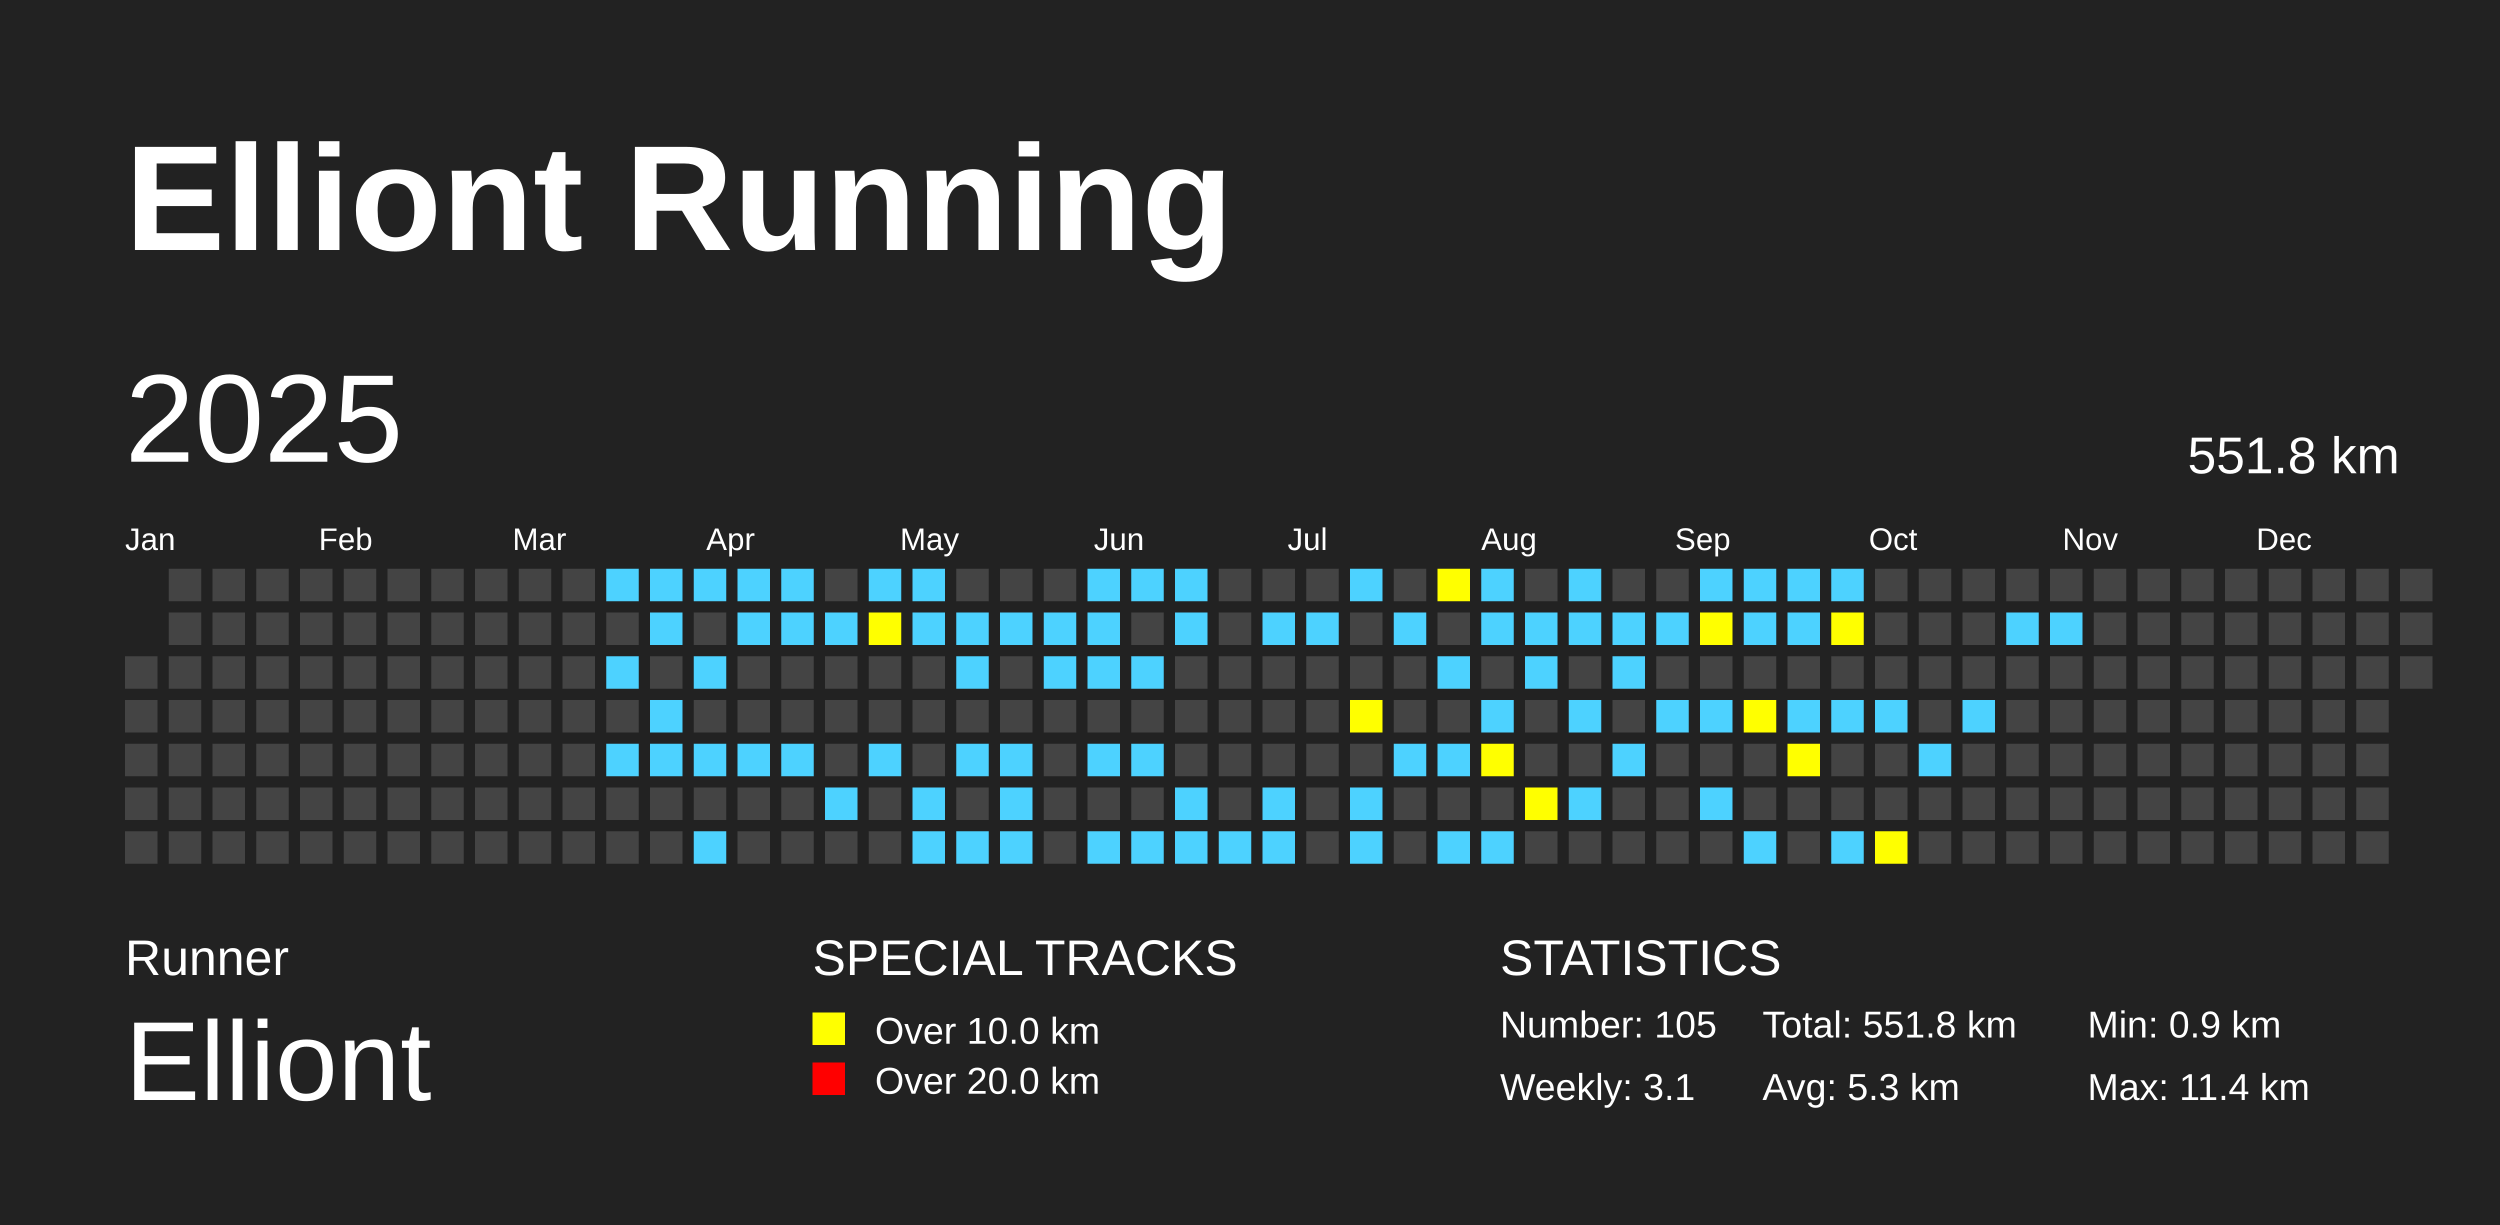
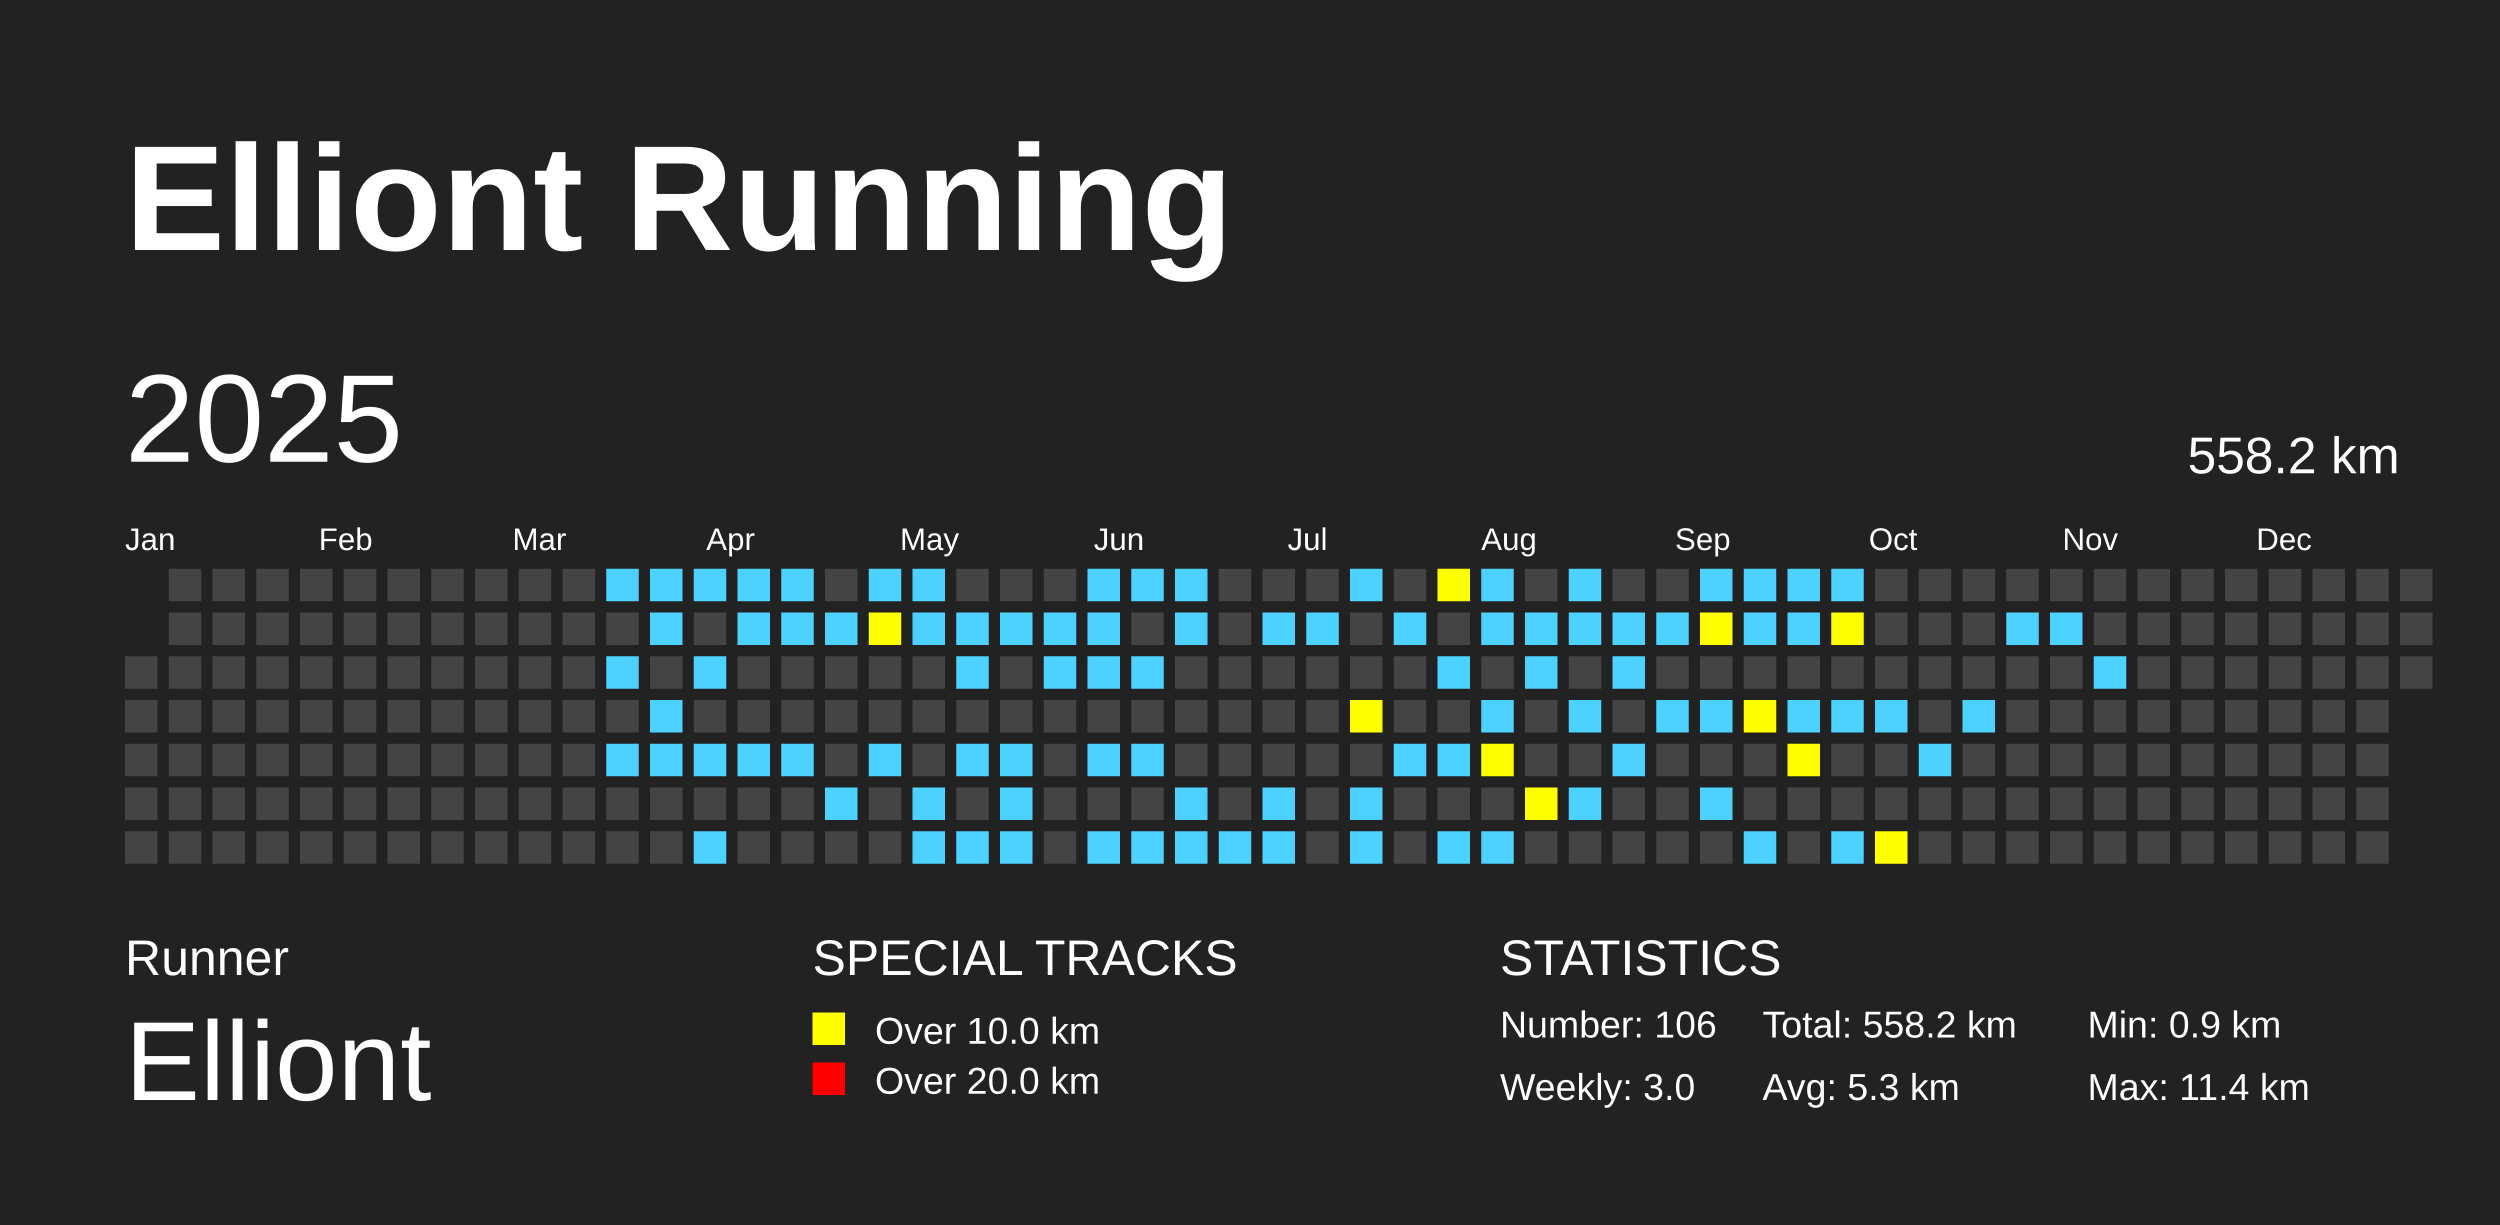
<svg xmlns="http://www.w3.org/2000/svg" baseProfile="full" height="98mm" version="1.1" viewBox="0,0,200,98" width="200mm">
  <defs />
  <rect fill="#222222" height="98" width="200" x="0" y="0" />
  <text fill="#FFFFFF" style="font-size:12px; font-family:Arial; font-weight:bold;" x="10" y="20">Elliont Running</text>
  <text fill="#FFFFFF" style="font-size:4px; font-family:Arial" x="10" y="78">Runner</text>
  <text fill="#FFFFFF" style="font-size:9px; font-family:Arial" x="10" y="88">Elliont</text>
  <text fill="#FFFFFF" style="font-size:4px; font-family:Arial" x="65" y="78">SPECIAL TRACKS</text>
  <rect fill="yellow" height="2.6" width="2.6" x="65" y="81" />
  <text fill="#FFFFFF" style="font-size:3px; font-family:Arial" x="70" y="83.5">Over 10.0 km</text>
  <rect fill="red" height="2.6" width="2.6" x="65" y="85" />
  <text fill="#FFFFFF" style="font-size:3px; font-family:Arial" x="70" y="87.5">Over 20.0 km</text>
  <text fill="#FFFFFF" style="font-size:4px; font-family:Arial" x="120" y="78">STATISTICS</text>
-   <text fill="#FFFFFF" style="font-size:3px; font-family:Arial" x="120" y="83">Number: 105</text>
-   <text fill="#FFFFFF" style="font-size:3px; font-family:Arial" x="120" y="88">Weekly: 3.1</text>
-   <text fill="#FFFFFF" style="font-size:3px; font-family:Arial" x="141" y="83">Total: 551.8 km</text>
+   <text fill="#FFFFFF" style="font-size:3px; font-family:Arial" x="120" y="83">Number: 106</text>
+   <text fill="#FFFFFF" style="font-size:3px; font-family:Arial" x="120" y="88">Weekly: 3.0</text>
+   <text fill="#FFFFFF" style="font-size:3px; font-family:Arial" x="141" y="83">Total: 558.2 km</text>
  <text fill="#FFFFFF" style="font-size:3px; font-family:Arial" x="141" y="88">Avg: 5.3 km</text>
  <text fill="#FFFFFF" style="font-size:3px; font-family:Arial" x="167" y="83">Min: 0.9 km</text>
  <text fill="#FFFFFF" style="font-size:3px; font-family:Arial" x="167" y="88">Max: 11.4 km</text>
  <text dominant-baseline="hanging" fill="#FFFFFF" style="font-size:10.0px; font-family:Arial;" x="10" y="30">2025</text>
-   <text dominant-baseline="hanging" fill="#FFFFFF" style="font-size:4.125px; font-family:Arial;" x="175" y="35">551.8 km</text>
+   <text dominant-baseline="hanging" fill="#FFFFFF" style="font-size:4.125px; font-family:Arial;" x="175" y="35">558.2 km</text>
  <text fill="#FFFFFF" style="font-size:2.5px; font-family:Arial" x="10.0" y="44">Jan</text>
  <text fill="#FFFFFF" style="font-size:2.5px; font-family:Arial" x="25.5" y="44">Feb</text>
  <text fill="#FFFFFF" style="font-size:2.5px; font-family:Arial" x="41.0" y="44">Mar</text>
  <text fill="#FFFFFF" style="font-size:2.5px; font-family:Arial" x="56.5" y="44">Apr</text>
  <text fill="#FFFFFF" style="font-size:2.5px; font-family:Arial" x="72.0" y="44">May</text>
  <text fill="#FFFFFF" style="font-size:2.5px; font-family:Arial" x="87.5" y="44">Jun</text>
  <text fill="#FFFFFF" style="font-size:2.5px; font-family:Arial" x="103.0" y="44">Jul</text>
  <text fill="#FFFFFF" style="font-size:2.5px; font-family:Arial" x="118.5" y="44">Aug</text>
  <text fill="#FFFFFF" style="font-size:2.5px; font-family:Arial" x="134.0" y="44">Sep</text>
  <text fill="#FFFFFF" style="font-size:2.5px; font-family:Arial" x="149.5" y="44">Oct</text>
  <text fill="#FFFFFF" style="font-size:2.5px; font-family:Arial" x="165.0" y="44">Nov</text>
  <text fill="#FFFFFF" style="font-size:2.5px; font-family:Arial" x="180.5" y="44">Dec</text>
  <rect fill="#444444" height="2.6" width="2.6" x="10.0" y="52.5" />
  <rect fill="#444444" height="2.6" width="2.6" x="10.0" y="56.0" />
  <rect fill="#444444" height="2.6" width="2.6" x="10.0" y="59.5" />
  <rect fill="#444444" height="2.6" width="2.6" x="10.0" y="63.0" />
  <rect fill="#444444" height="2.6" width="2.6" x="10.0" y="66.5" />
  <rect fill="#444444" height="2.6" width="2.6" x="13.5" y="45.5" />
  <rect fill="#444444" height="2.6" width="2.6" x="13.5" y="49.0" />
  <rect fill="#444444" height="2.6" width="2.6" x="13.5" y="52.5" />
  <rect fill="#444444" height="2.6" width="2.6" x="13.5" y="56.0" />
  <rect fill="#444444" height="2.6" width="2.6" x="13.5" y="59.5" />
  <rect fill="#444444" height="2.6" width="2.6" x="13.5" y="63.0" />
  <rect fill="#444444" height="2.6" width="2.6" x="13.5" y="66.5" />
  <rect fill="#444444" height="2.6" width="2.6" x="17.0" y="45.5" />
  <rect fill="#444444" height="2.6" width="2.6" x="17.0" y="49.0" />
  <rect fill="#444444" height="2.6" width="2.6" x="17.0" y="52.5" />
  <rect fill="#444444" height="2.6" width="2.6" x="17.0" y="56.0" />
  <rect fill="#444444" height="2.6" width="2.6" x="17.0" y="59.5" />
  <rect fill="#444444" height="2.6" width="2.6" x="17.0" y="63.0" />
  <rect fill="#444444" height="2.6" width="2.6" x="17.0" y="66.5" />
  <rect fill="#444444" height="2.6" width="2.6" x="20.5" y="45.5" />
  <rect fill="#444444" height="2.6" width="2.6" x="20.5" y="49.0" />
  <rect fill="#444444" height="2.6" width="2.6" x="20.5" y="52.5" />
  <rect fill="#444444" height="2.6" width="2.6" x="20.5" y="56.0" />
  <rect fill="#444444" height="2.6" width="2.6" x="20.5" y="59.5" />
  <rect fill="#444444" height="2.6" width="2.6" x="20.5" y="63.0" />
  <rect fill="#444444" height="2.6" width="2.6" x="20.5" y="66.5" />
  <rect fill="#444444" height="2.6" width="2.6" x="24.0" y="45.5" />
  <rect fill="#444444" height="2.6" width="2.6" x="24.0" y="49.0" />
  <rect fill="#444444" height="2.6" width="2.6" x="24.0" y="52.5" />
  <rect fill="#444444" height="2.6" width="2.6" x="24.0" y="56.0" />
  <rect fill="#444444" height="2.6" width="2.6" x="24.0" y="59.5" />
  <rect fill="#444444" height="2.6" width="2.6" x="24.0" y="63.0" />
  <rect fill="#444444" height="2.6" width="2.6" x="24.0" y="66.5" />
  <rect fill="#444444" height="2.6" width="2.6" x="27.5" y="45.5" />
  <rect fill="#444444" height="2.6" width="2.6" x="27.5" y="49.0" />
  <rect fill="#444444" height="2.6" width="2.6" x="27.5" y="52.5" />
  <rect fill="#444444" height="2.6" width="2.6" x="27.5" y="56.0" />
  <rect fill="#444444" height="2.6" width="2.6" x="27.5" y="59.5" />
  <rect fill="#444444" height="2.6" width="2.6" x="27.5" y="63.0" />
  <rect fill="#444444" height="2.6" width="2.6" x="27.5" y="66.5" />
  <rect fill="#444444" height="2.6" width="2.6" x="31.0" y="45.5" />
  <rect fill="#444444" height="2.6" width="2.6" x="31.0" y="49.0" />
  <rect fill="#444444" height="2.6" width="2.6" x="31.0" y="52.5" />
  <rect fill="#444444" height="2.6" width="2.6" x="31.0" y="56.0" />
  <rect fill="#444444" height="2.6" width="2.6" x="31.0" y="59.5" />
  <rect fill="#444444" height="2.6" width="2.6" x="31.0" y="63.0" />
  <rect fill="#444444" height="2.6" width="2.6" x="31.0" y="66.5" />
  <rect fill="#444444" height="2.6" width="2.6" x="34.5" y="45.5" />
  <rect fill="#444444" height="2.6" width="2.6" x="34.5" y="49.0" />
  <rect fill="#444444" height="2.6" width="2.6" x="34.5" y="52.5" />
  <rect fill="#444444" height="2.6" width="2.6" x="34.5" y="56.0" />
  <rect fill="#444444" height="2.6" width="2.6" x="34.5" y="59.5" />
  <rect fill="#444444" height="2.6" width="2.6" x="34.5" y="63.0" />
  <rect fill="#444444" height="2.6" width="2.6" x="34.5" y="66.5" />
  <rect fill="#444444" height="2.6" width="2.6" x="38.0" y="45.5" />
  <rect fill="#444444" height="2.6" width="2.6" x="38.0" y="49.0" />
  <rect fill="#444444" height="2.6" width="2.6" x="38.0" y="52.5" />
  <rect fill="#444444" height="2.6" width="2.6" x="38.0" y="56.0" />
  <rect fill="#444444" height="2.6" width="2.6" x="38.0" y="59.5" />
  <rect fill="#444444" height="2.6" width="2.6" x="38.0" y="63.0" />
  <rect fill="#444444" height="2.6" width="2.6" x="38.0" y="66.5" />
  <rect fill="#444444" height="2.6" width="2.6" x="41.5" y="45.5" />
  <rect fill="#444444" height="2.6" width="2.6" x="41.5" y="49.0" />
  <rect fill="#444444" height="2.6" width="2.6" x="41.5" y="52.5" />
  <rect fill="#444444" height="2.6" width="2.6" x="41.5" y="56.0" />
  <rect fill="#444444" height="2.6" width="2.6" x="41.5" y="59.5" />
  <rect fill="#444444" height="2.6" width="2.6" x="41.5" y="63.0" />
  <rect fill="#444444" height="2.6" width="2.6" x="41.5" y="66.5" />
  <rect fill="#444444" height="2.6" width="2.6" x="45.0" y="45.5" />
  <rect fill="#444444" height="2.6" width="2.6" x="45.0" y="49.0" />
  <rect fill="#444444" height="2.6" width="2.6" x="45.0" y="52.5" />
  <rect fill="#444444" height="2.6" width="2.6" x="45.0" y="56.0" />
  <rect fill="#444444" height="2.6" width="2.6" x="45.0" y="59.5" />
  <rect fill="#444444" height="2.6" width="2.6" x="45.0" y="63.0" />
  <rect fill="#444444" height="2.6" width="2.6" x="45.0" y="66.5" />
  <rect fill="#4DD2FF" height="2.6" width="2.6" x="48.5" y="45.5" />
  <rect fill="#444444" height="2.6" width="2.6" x="48.5" y="49.0" />
  <rect fill="#4DD2FF" height="2.6" width="2.6" x="48.5" y="52.5" />
  <rect fill="#444444" height="2.6" width="2.6" x="48.5" y="56.0" />
  <rect fill="#4DD2FF" height="2.6" width="2.6" x="48.5" y="59.5" />
  <rect fill="#444444" height="2.6" width="2.6" x="48.5" y="63.0" />
  <rect fill="#444444" height="2.6" width="2.6" x="48.5" y="66.5" />
  <rect fill="#4DD2FF" height="2.6" width="2.6" x="52.0" y="45.5" />
  <rect fill="#4DD2FF" height="2.6" width="2.6" x="52.0" y="49.0" />
  <rect fill="#444444" height="2.6" width="2.6" x="52.0" y="52.5" />
  <rect fill="#4DD2FF" height="2.6" width="2.6" x="52.0" y="56.0" />
  <rect fill="#4DD2FF" height="2.6" width="2.6" x="52.0" y="59.5" />
  <rect fill="#444444" height="2.6" width="2.6" x="52.0" y="63.0" />
  <rect fill="#444444" height="2.6" width="2.6" x="52.0" y="66.5" />
  <rect fill="#4DD2FF" height="2.6" width="2.6" x="55.5" y="45.5" />
  <rect fill="#444444" height="2.6" width="2.6" x="55.5" y="49.0" />
  <rect fill="#4DD2FF" height="2.6" width="2.6" x="55.5" y="52.5" />
  <rect fill="#444444" height="2.6" width="2.6" x="55.5" y="56.0" />
  <rect fill="#4DD2FF" height="2.6" width="2.6" x="55.5" y="59.5" />
  <rect fill="#444444" height="2.6" width="2.6" x="55.5" y="63.0" />
  <rect fill="#4DD2FF" height="2.6" width="2.6" x="55.5" y="66.5" />
  <rect fill="#4DD2FF" height="2.6" width="2.6" x="59.0" y="45.5" />
  <rect fill="#4DD2FF" height="2.6" width="2.6" x="59.0" y="49.0" />
  <rect fill="#444444" height="2.6" width="2.6" x="59.0" y="52.5" />
  <rect fill="#444444" height="2.6" width="2.6" x="59.0" y="56.0" />
  <rect fill="#4DD2FF" height="2.6" width="2.6" x="59.0" y="59.5" />
  <rect fill="#444444" height="2.6" width="2.6" x="59.0" y="63.0" />
  <rect fill="#444444" height="2.6" width="2.6" x="59.0" y="66.5" />
  <rect fill="#4DD2FF" height="2.6" width="2.6" x="62.5" y="45.5" />
  <rect fill="#4DD2FF" height="2.6" width="2.6" x="62.5" y="49.0" />
  <rect fill="#444444" height="2.6" width="2.6" x="62.5" y="52.5" />
  <rect fill="#444444" height="2.6" width="2.6" x="62.5" y="56.0" />
  <rect fill="#4DD2FF" height="2.6" width="2.6" x="62.5" y="59.5" />
  <rect fill="#444444" height="2.6" width="2.6" x="62.5" y="63.0" />
  <rect fill="#444444" height="2.6" width="2.6" x="62.5" y="66.5" />
  <rect fill="#444444" height="2.6" width="2.6" x="66.0" y="45.5" />
  <rect fill="#4DD2FF" height="2.6" width="2.6" x="66.0" y="49.0" />
  <rect fill="#444444" height="2.6" width="2.6" x="66.0" y="52.5" />
  <rect fill="#444444" height="2.6" width="2.6" x="66.0" y="56.0" />
  <rect fill="#444444" height="2.6" width="2.6" x="66.0" y="59.5" />
  <rect fill="#4DD2FF" height="2.6" width="2.6" x="66.0" y="63.0" />
  <rect fill="#444444" height="2.6" width="2.6" x="66.0" y="66.5" />
  <rect fill="#4DD2FF" height="2.6" width="2.6" x="69.5" y="45.5" />
  <rect fill="yellow" height="2.6" width="2.6" x="69.5" y="49.0" />
  <rect fill="#444444" height="2.6" width="2.6" x="69.5" y="52.5" />
  <rect fill="#444444" height="2.6" width="2.6" x="69.5" y="56.0" />
  <rect fill="#4DD2FF" height="2.6" width="2.6" x="69.5" y="59.5" />
  <rect fill="#444444" height="2.6" width="2.6" x="69.5" y="63.0" />
  <rect fill="#444444" height="2.6" width="2.6" x="69.5" y="66.5" />
  <rect fill="#4DD2FF" height="2.6" width="2.6" x="73.0" y="45.5" />
  <rect fill="#4DD2FF" height="2.6" width="2.6" x="73.0" y="49.0" />
  <rect fill="#444444" height="2.6" width="2.6" x="73.0" y="52.5" />
  <rect fill="#444444" height="2.6" width="2.6" x="73.0" y="56.0" />
  <rect fill="#444444" height="2.6" width="2.6" x="73.0" y="59.5" />
  <rect fill="#4DD2FF" height="2.6" width="2.6" x="73.0" y="63.0" />
  <rect fill="#4DD2FF" height="2.6" width="2.6" x="73.0" y="66.5" />
  <rect fill="#444444" height="2.6" width="2.6" x="76.5" y="45.5" />
  <rect fill="#4DD2FF" height="2.6" width="2.6" x="76.5" y="49.0" />
  <rect fill="#4DD2FF" height="2.6" width="2.6" x="76.5" y="52.5" />
  <rect fill="#444444" height="2.6" width="2.6" x="76.5" y="56.0" />
  <rect fill="#4DD2FF" height="2.6" width="2.6" x="76.5" y="59.5" />
  <rect fill="#444444" height="2.6" width="2.6" x="76.5" y="63.0" />
  <rect fill="#4DD2FF" height="2.6" width="2.6" x="76.5" y="66.5" />
  <rect fill="#444444" height="2.6" width="2.6" x="80.0" y="45.5" />
  <rect fill="#4DD2FF" height="2.6" width="2.6" x="80.0" y="49.0" />
  <rect fill="#444444" height="2.6" width="2.6" x="80.0" y="52.5" />
  <rect fill="#444444" height="2.6" width="2.6" x="80.0" y="56.0" />
  <rect fill="#4DD2FF" height="2.6" width="2.6" x="80.0" y="59.5" />
  <rect fill="#4DD2FF" height="2.6" width="2.6" x="80.0" y="63.0" />
  <rect fill="#4DD2FF" height="2.6" width="2.6" x="80.0" y="66.5" />
  <rect fill="#444444" height="2.6" width="2.6" x="83.5" y="45.5" />
  <rect fill="#4DD2FF" height="2.6" width="2.6" x="83.5" y="49.0" />
  <rect fill="#4DD2FF" height="2.6" width="2.6" x="83.5" y="52.5" />
  <rect fill="#444444" height="2.6" width="2.6" x="83.5" y="56.0" />
  <rect fill="#444444" height="2.6" width="2.6" x="83.5" y="59.5" />
  <rect fill="#444444" height="2.6" width="2.6" x="83.5" y="63.0" />
  <rect fill="#444444" height="2.6" width="2.6" x="83.5" y="66.5" />
  <rect fill="#4DD2FF" height="2.6" width="2.6" x="87.0" y="45.5" />
  <rect fill="#4DD2FF" height="2.6" width="2.6" x="87.0" y="49.0" />
  <rect fill="#4DD2FF" height="2.6" width="2.6" x="87.0" y="52.5" />
  <rect fill="#444444" height="2.6" width="2.6" x="87.0" y="56.0" />
  <rect fill="#4DD2FF" height="2.6" width="2.6" x="87.0" y="59.5" />
  <rect fill="#444444" height="2.6" width="2.6" x="87.0" y="63.0" />
  <rect fill="#4DD2FF" height="2.6" width="2.6" x="87.0" y="66.5" />
  <rect fill="#4DD2FF" height="2.6" width="2.6" x="90.5" y="45.5" />
  <rect fill="#444444" height="2.6" width="2.6" x="90.5" y="49.0" />
  <rect fill="#4DD2FF" height="2.6" width="2.6" x="90.5" y="52.5" />
  <rect fill="#444444" height="2.6" width="2.6" x="90.5" y="56.0" />
  <rect fill="#4DD2FF" height="2.6" width="2.6" x="90.5" y="59.5" />
  <rect fill="#444444" height="2.6" width="2.6" x="90.5" y="63.0" />
  <rect fill="#4DD2FF" height="2.6" width="2.6" x="90.5" y="66.5" />
  <rect fill="#4DD2FF" height="2.6" width="2.6" x="94.0" y="45.5" />
  <rect fill="#4DD2FF" height="2.6" width="2.6" x="94.0" y="49.0" />
  <rect fill="#444444" height="2.6" width="2.6" x="94.0" y="52.5" />
  <rect fill="#444444" height="2.6" width="2.6" x="94.0" y="56.0" />
  <rect fill="#444444" height="2.6" width="2.6" x="94.0" y="59.5" />
  <rect fill="#4DD2FF" height="2.6" width="2.6" x="94.0" y="63.0" />
  <rect fill="#4DD2FF" height="2.6" width="2.6" x="94.0" y="66.5" />
  <rect fill="#444444" height="2.6" width="2.6" x="97.5" y="45.5" />
  <rect fill="#444444" height="2.6" width="2.6" x="97.5" y="49.0" />
  <rect fill="#444444" height="2.6" width="2.6" x="97.5" y="52.5" />
  <rect fill="#444444" height="2.6" width="2.6" x="97.5" y="56.0" />
  <rect fill="#444444" height="2.6" width="2.6" x="97.5" y="59.5" />
  <rect fill="#444444" height="2.6" width="2.6" x="97.5" y="63.0" />
  <rect fill="#4DD2FF" height="2.6" width="2.6" x="97.5" y="66.5" />
  <rect fill="#444444" height="2.6" width="2.6" x="101.0" y="45.5" />
  <rect fill="#4DD2FF" height="2.6" width="2.6" x="101.0" y="49.0" />
  <rect fill="#444444" height="2.6" width="2.6" x="101.0" y="52.5" />
  <rect fill="#444444" height="2.6" width="2.6" x="101.0" y="56.0" />
  <rect fill="#444444" height="2.6" width="2.6" x="101.0" y="59.5" />
  <rect fill="#4DD2FF" height="2.6" width="2.6" x="101.0" y="63.0" />
  <rect fill="#4DD2FF" height="2.6" width="2.6" x="101.0" y="66.5" />
  <rect fill="#444444" height="2.6" width="2.6" x="104.5" y="45.5" />
  <rect fill="#4DD2FF" height="2.6" width="2.6" x="104.5" y="49.0" />
  <rect fill="#444444" height="2.6" width="2.6" x="104.5" y="52.5" />
  <rect fill="#444444" height="2.6" width="2.6" x="104.5" y="56.0" />
  <rect fill="#444444" height="2.6" width="2.6" x="104.5" y="59.5" />
  <rect fill="#444444" height="2.6" width="2.6" x="104.5" y="63.0" />
  <rect fill="#444444" height="2.6" width="2.6" x="104.5" y="66.5" />
  <rect fill="#4DD2FF" height="2.6" width="2.6" x="108.0" y="45.5" />
  <rect fill="#444444" height="2.6" width="2.6" x="108.0" y="49.0" />
  <rect fill="#444444" height="2.6" width="2.6" x="108.0" y="52.5" />
  <rect fill="yellow" height="2.6" width="2.6" x="108.0" y="56.0" />
  <rect fill="#444444" height="2.6" width="2.6" x="108.0" y="59.5" />
  <rect fill="#4DD2FF" height="2.6" width="2.6" x="108.0" y="63.0" />
  <rect fill="#4DD2FF" height="2.6" width="2.6" x="108.0" y="66.5" />
  <rect fill="#444444" height="2.6" width="2.6" x="111.5" y="45.5" />
  <rect fill="#4DD2FF" height="2.6" width="2.6" x="111.5" y="49.0" />
  <rect fill="#444444" height="2.6" width="2.6" x="111.5" y="52.5" />
  <rect fill="#444444" height="2.6" width="2.6" x="111.5" y="56.0" />
  <rect fill="#4DD2FF" height="2.6" width="2.6" x="111.5" y="59.5" />
  <rect fill="#444444" height="2.6" width="2.6" x="111.5" y="63.0" />
  <rect fill="#444444" height="2.6" width="2.6" x="111.5" y="66.5" />
  <rect fill="yellow" height="2.6" width="2.6" x="115.0" y="45.5" />
  <rect fill="#444444" height="2.6" width="2.6" x="115.0" y="49.0" />
  <rect fill="#4DD2FF" height="2.6" width="2.6" x="115.0" y="52.5" />
  <rect fill="#444444" height="2.6" width="2.6" x="115.0" y="56.0" />
  <rect fill="#4DD2FF" height="2.6" width="2.6" x="115.0" y="59.5" />
  <rect fill="#444444" height="2.6" width="2.6" x="115.0" y="63.0" />
  <rect fill="#4DD2FF" height="2.6" width="2.6" x="115.0" y="66.5" />
  <rect fill="#4DD2FF" height="2.6" width="2.6" x="118.5" y="45.5" />
  <rect fill="#4DD2FF" height="2.6" width="2.6" x="118.5" y="49.0" />
  <rect fill="#444444" height="2.6" width="2.6" x="118.5" y="52.5" />
  <rect fill="#4DD2FF" height="2.6" width="2.6" x="118.5" y="56.0" />
  <rect fill="yellow" height="2.6" width="2.6" x="118.5" y="59.5" />
  <rect fill="#444444" height="2.6" width="2.6" x="118.5" y="63.0" />
  <rect fill="#4DD2FF" height="2.6" width="2.6" x="118.5" y="66.5" />
  <rect fill="#444444" height="2.6" width="2.6" x="122.0" y="45.5" />
  <rect fill="#4DD2FF" height="2.6" width="2.6" x="122.0" y="49.0" />
  <rect fill="#4DD2FF" height="2.6" width="2.6" x="122.0" y="52.5" />
  <rect fill="#444444" height="2.6" width="2.6" x="122.0" y="56.0" />
  <rect fill="#444444" height="2.6" width="2.6" x="122.0" y="59.5" />
  <rect fill="yellow" height="2.6" width="2.6" x="122.0" y="63.0" />
  <rect fill="#444444" height="2.6" width="2.6" x="122.0" y="66.5" />
  <rect fill="#4DD2FF" height="2.6" width="2.6" x="125.5" y="45.5" />
  <rect fill="#4DD2FF" height="2.6" width="2.6" x="125.5" y="49.0" />
  <rect fill="#444444" height="2.6" width="2.6" x="125.5" y="52.5" />
  <rect fill="#4DD2FF" height="2.6" width="2.6" x="125.5" y="56.0" />
  <rect fill="#444444" height="2.6" width="2.6" x="125.5" y="59.5" />
  <rect fill="#4DD2FF" height="2.6" width="2.6" x="125.5" y="63.0" />
  <rect fill="#444444" height="2.6" width="2.6" x="125.5" y="66.5" />
  <rect fill="#444444" height="2.6" width="2.6" x="129.0" y="45.5" />
  <rect fill="#4DD2FF" height="2.6" width="2.6" x="129.0" y="49.0" />
  <rect fill="#4DD2FF" height="2.6" width="2.6" x="129.0" y="52.5" />
  <rect fill="#444444" height="2.6" width="2.6" x="129.0" y="56.0" />
  <rect fill="#4DD2FF" height="2.6" width="2.6" x="129.0" y="59.5" />
  <rect fill="#444444" height="2.6" width="2.6" x="129.0" y="63.0" />
  <rect fill="#444444" height="2.6" width="2.6" x="129.0" y="66.5" />
  <rect fill="#444444" height="2.6" width="2.6" x="132.5" y="45.5" />
  <rect fill="#4DD2FF" height="2.6" width="2.6" x="132.5" y="49.0" />
  <rect fill="#444444" height="2.6" width="2.6" x="132.5" y="52.5" />
  <rect fill="#4DD2FF" height="2.6" width="2.6" x="132.5" y="56.0" />
  <rect fill="#444444" height="2.6" width="2.6" x="132.5" y="59.5" />
  <rect fill="#444444" height="2.6" width="2.6" x="132.5" y="63.0" />
  <rect fill="#444444" height="2.6" width="2.6" x="132.5" y="66.5" />
  <rect fill="#4DD2FF" height="2.6" width="2.6" x="136.0" y="45.5" />
  <rect fill="yellow" height="2.6" width="2.6" x="136.0" y="49.0" />
  <rect fill="#444444" height="2.6" width="2.6" x="136.0" y="52.5" />
  <rect fill="#4DD2FF" height="2.6" width="2.6" x="136.0" y="56.0" />
  <rect fill="#444444" height="2.6" width="2.6" x="136.0" y="59.5" />
  <rect fill="#4DD2FF" height="2.6" width="2.6" x="136.0" y="63.0" />
  <rect fill="#444444" height="2.6" width="2.6" x="136.0" y="66.5" />
  <rect fill="#4DD2FF" height="2.6" width="2.6" x="139.5" y="45.5" />
  <rect fill="#4DD2FF" height="2.6" width="2.6" x="139.5" y="49.0" />
  <rect fill="#444444" height="2.6" width="2.6" x="139.5" y="52.5" />
  <rect fill="yellow" height="2.6" width="2.6" x="139.5" y="56.0" />
  <rect fill="#444444" height="2.6" width="2.6" x="139.5" y="59.5" />
  <rect fill="#444444" height="2.6" width="2.6" x="139.5" y="63.0" />
  <rect fill="#4DD2FF" height="2.6" width="2.6" x="139.5" y="66.5" />
  <rect fill="#4DD2FF" height="2.6" width="2.6" x="143.0" y="45.5" />
  <rect fill="#4DD2FF" height="2.6" width="2.6" x="143.0" y="49.0" />
  <rect fill="#444444" height="2.6" width="2.6" x="143.0" y="52.5" />
  <rect fill="#4DD2FF" height="2.6" width="2.6" x="143.0" y="56.0" />
  <rect fill="yellow" height="2.6" width="2.6" x="143.0" y="59.5" />
  <rect fill="#444444" height="2.6" width="2.6" x="143.0" y="63.0" />
  <rect fill="#444444" height="2.6" width="2.6" x="143.0" y="66.5" />
  <rect fill="#4DD2FF" height="2.6" width="2.6" x="146.5" y="45.5" />
  <rect fill="yellow" height="2.6" width="2.6" x="146.5" y="49.0" />
  <rect fill="#444444" height="2.6" width="2.6" x="146.5" y="52.5" />
  <rect fill="#4DD2FF" height="2.6" width="2.6" x="146.5" y="56.0" />
  <rect fill="#444444" height="2.6" width="2.6" x="146.5" y="59.5" />
  <rect fill="#444444" height="2.6" width="2.6" x="146.5" y="63.0" />
  <rect fill="#4DD2FF" height="2.6" width="2.6" x="146.5" y="66.5" />
  <rect fill="#444444" height="2.6" width="2.6" x="150.0" y="45.5" />
  <rect fill="#444444" height="2.6" width="2.6" x="150.0" y="49.0" />
  <rect fill="#444444" height="2.6" width="2.6" x="150.0" y="52.5" />
  <rect fill="#4DD2FF" height="2.6" width="2.6" x="150.0" y="56.0" />
  <rect fill="#444444" height="2.6" width="2.6" x="150.0" y="59.5" />
  <rect fill="#444444" height="2.6" width="2.6" x="150.0" y="63.0" />
  <rect fill="yellow" height="2.6" width="2.6" x="150.0" y="66.5" />
  <rect fill="#444444" height="2.6" width="2.6" x="153.5" y="45.5" />
  <rect fill="#444444" height="2.6" width="2.6" x="153.5" y="49.0" />
  <rect fill="#444444" height="2.6" width="2.6" x="153.5" y="52.5" />
  <rect fill="#444444" height="2.6" width="2.6" x="153.5" y="56.0" />
  <rect fill="#4DD2FF" height="2.6" width="2.6" x="153.5" y="59.5" />
  <rect fill="#444444" height="2.6" width="2.6" x="153.5" y="63.0" />
  <rect fill="#444444" height="2.6" width="2.6" x="153.5" y="66.5" />
  <rect fill="#444444" height="2.6" width="2.6" x="157.0" y="45.5" />
  <rect fill="#444444" height="2.6" width="2.6" x="157.0" y="49.0" />
  <rect fill="#444444" height="2.6" width="2.6" x="157.0" y="52.5" />
  <rect fill="#4DD2FF" height="2.6" width="2.6" x="157.0" y="56.0" />
  <rect fill="#444444" height="2.6" width="2.6" x="157.0" y="59.5" />
  <rect fill="#444444" height="2.6" width="2.6" x="157.0" y="63.0" />
  <rect fill="#444444" height="2.6" width="2.6" x="157.0" y="66.5" />
  <rect fill="#444444" height="2.6" width="2.6" x="160.5" y="45.5" />
  <rect fill="#4DD2FF" height="2.6" width="2.6" x="160.5" y="49.0" />
  <rect fill="#444444" height="2.6" width="2.6" x="160.5" y="52.5" />
  <rect fill="#444444" height="2.6" width="2.6" x="160.5" y="56.0" />
  <rect fill="#444444" height="2.6" width="2.6" x="160.5" y="59.5" />
  <rect fill="#444444" height="2.6" width="2.6" x="160.5" y="63.0" />
  <rect fill="#444444" height="2.6" width="2.6" x="160.5" y="66.5" />
  <rect fill="#444444" height="2.6" width="2.6" x="164.0" y="45.5" />
  <rect fill="#4DD2FF" height="2.6" width="2.6" x="164.0" y="49.0" />
  <rect fill="#444444" height="2.6" width="2.6" x="164.0" y="52.5" />
  <rect fill="#444444" height="2.6" width="2.6" x="164.0" y="56.0" />
  <rect fill="#444444" height="2.6" width="2.6" x="164.0" y="59.5" />
  <rect fill="#444444" height="2.6" width="2.6" x="164.0" y="63.0" />
  <rect fill="#444444" height="2.6" width="2.6" x="164.0" y="66.5" />
  <rect fill="#444444" height="2.6" width="2.6" x="167.5" y="45.5" />
  <rect fill="#444444" height="2.6" width="2.6" x="167.5" y="49.0" />
-   <rect fill="#444444" height="2.6" width="2.6" x="167.5" y="52.5" />
+   <rect fill="#4DD2FF" height="2.6" width="2.6" x="167.5" y="52.5" />
  <rect fill="#444444" height="2.6" width="2.6" x="167.5" y="56.0" />
  <rect fill="#444444" height="2.6" width="2.6" x="167.5" y="59.5" />
  <rect fill="#444444" height="2.6" width="2.6" x="167.5" y="63.0" />
  <rect fill="#444444" height="2.6" width="2.6" x="167.5" y="66.5" />
  <rect fill="#444444" height="2.6" width="2.6" x="171.0" y="45.5" />
  <rect fill="#444444" height="2.6" width="2.6" x="171.0" y="49.0" />
  <rect fill="#444444" height="2.6" width="2.6" x="171.0" y="52.5" />
  <rect fill="#444444" height="2.6" width="2.6" x="171.0" y="56.0" />
  <rect fill="#444444" height="2.6" width="2.6" x="171.0" y="59.5" />
  <rect fill="#444444" height="2.6" width="2.6" x="171.0" y="63.0" />
  <rect fill="#444444" height="2.6" width="2.6" x="171.0" y="66.5" />
  <rect fill="#444444" height="2.6" width="2.6" x="174.5" y="45.5" />
  <rect fill="#444444" height="2.6" width="2.6" x="174.5" y="49.0" />
  <rect fill="#444444" height="2.6" width="2.6" x="174.5" y="52.5" />
  <rect fill="#444444" height="2.6" width="2.6" x="174.5" y="56.0" />
  <rect fill="#444444" height="2.6" width="2.6" x="174.5" y="59.5" />
  <rect fill="#444444" height="2.6" width="2.6" x="174.5" y="63.0" />
  <rect fill="#444444" height="2.6" width="2.6" x="174.5" y="66.5" />
  <rect fill="#444444" height="2.6" width="2.6" x="178.0" y="45.5" />
  <rect fill="#444444" height="2.6" width="2.6" x="178.0" y="49.0" />
  <rect fill="#444444" height="2.6" width="2.6" x="178.0" y="52.5" />
  <rect fill="#444444" height="2.6" width="2.6" x="178.0" y="56.0" />
  <rect fill="#444444" height="2.6" width="2.6" x="178.0" y="59.5" />
  <rect fill="#444444" height="2.6" width="2.6" x="178.0" y="63.0" />
  <rect fill="#444444" height="2.6" width="2.6" x="178.0" y="66.5" />
  <rect fill="#444444" height="2.6" width="2.6" x="181.5" y="45.5" />
  <rect fill="#444444" height="2.6" width="2.6" x="181.5" y="49.0" />
  <rect fill="#444444" height="2.6" width="2.6" x="181.5" y="52.5" />
  <rect fill="#444444" height="2.6" width="2.6" x="181.5" y="56.0" />
  <rect fill="#444444" height="2.6" width="2.6" x="181.5" y="59.5" />
  <rect fill="#444444" height="2.6" width="2.6" x="181.5" y="63.0" />
  <rect fill="#444444" height="2.6" width="2.6" x="181.5" y="66.5" />
  <rect fill="#444444" height="2.6" width="2.6" x="185.0" y="45.5" />
  <rect fill="#444444" height="2.6" width="2.6" x="185.0" y="49.0" />
  <rect fill="#444444" height="2.6" width="2.6" x="185.0" y="52.5" />
  <rect fill="#444444" height="2.6" width="2.6" x="185.0" y="56.0" />
  <rect fill="#444444" height="2.6" width="2.6" x="185.0" y="59.5" />
  <rect fill="#444444" height="2.6" width="2.6" x="185.0" y="63.0" />
  <rect fill="#444444" height="2.6" width="2.6" x="185.0" y="66.5" />
  <rect fill="#444444" height="2.6" width="2.6" x="188.5" y="45.5" />
  <rect fill="#444444" height="2.6" width="2.6" x="188.5" y="49.0" />
  <rect fill="#444444" height="2.6" width="2.6" x="188.5" y="52.5" />
  <rect fill="#444444" height="2.6" width="2.6" x="188.5" y="56.0" />
  <rect fill="#444444" height="2.6" width="2.6" x="188.5" y="59.5" />
  <rect fill="#444444" height="2.6" width="2.6" x="188.5" y="63.0" />
  <rect fill="#444444" height="2.6" width="2.6" x="188.5" y="66.5" />
  <rect fill="#444444" height="2.6" width="2.6" x="192.0" y="45.5" />
  <rect fill="#444444" height="2.6" width="2.6" x="192.0" y="49.0" />
  <rect fill="#444444" height="2.6" width="2.6" x="192.0" y="52.5" />
</svg>
